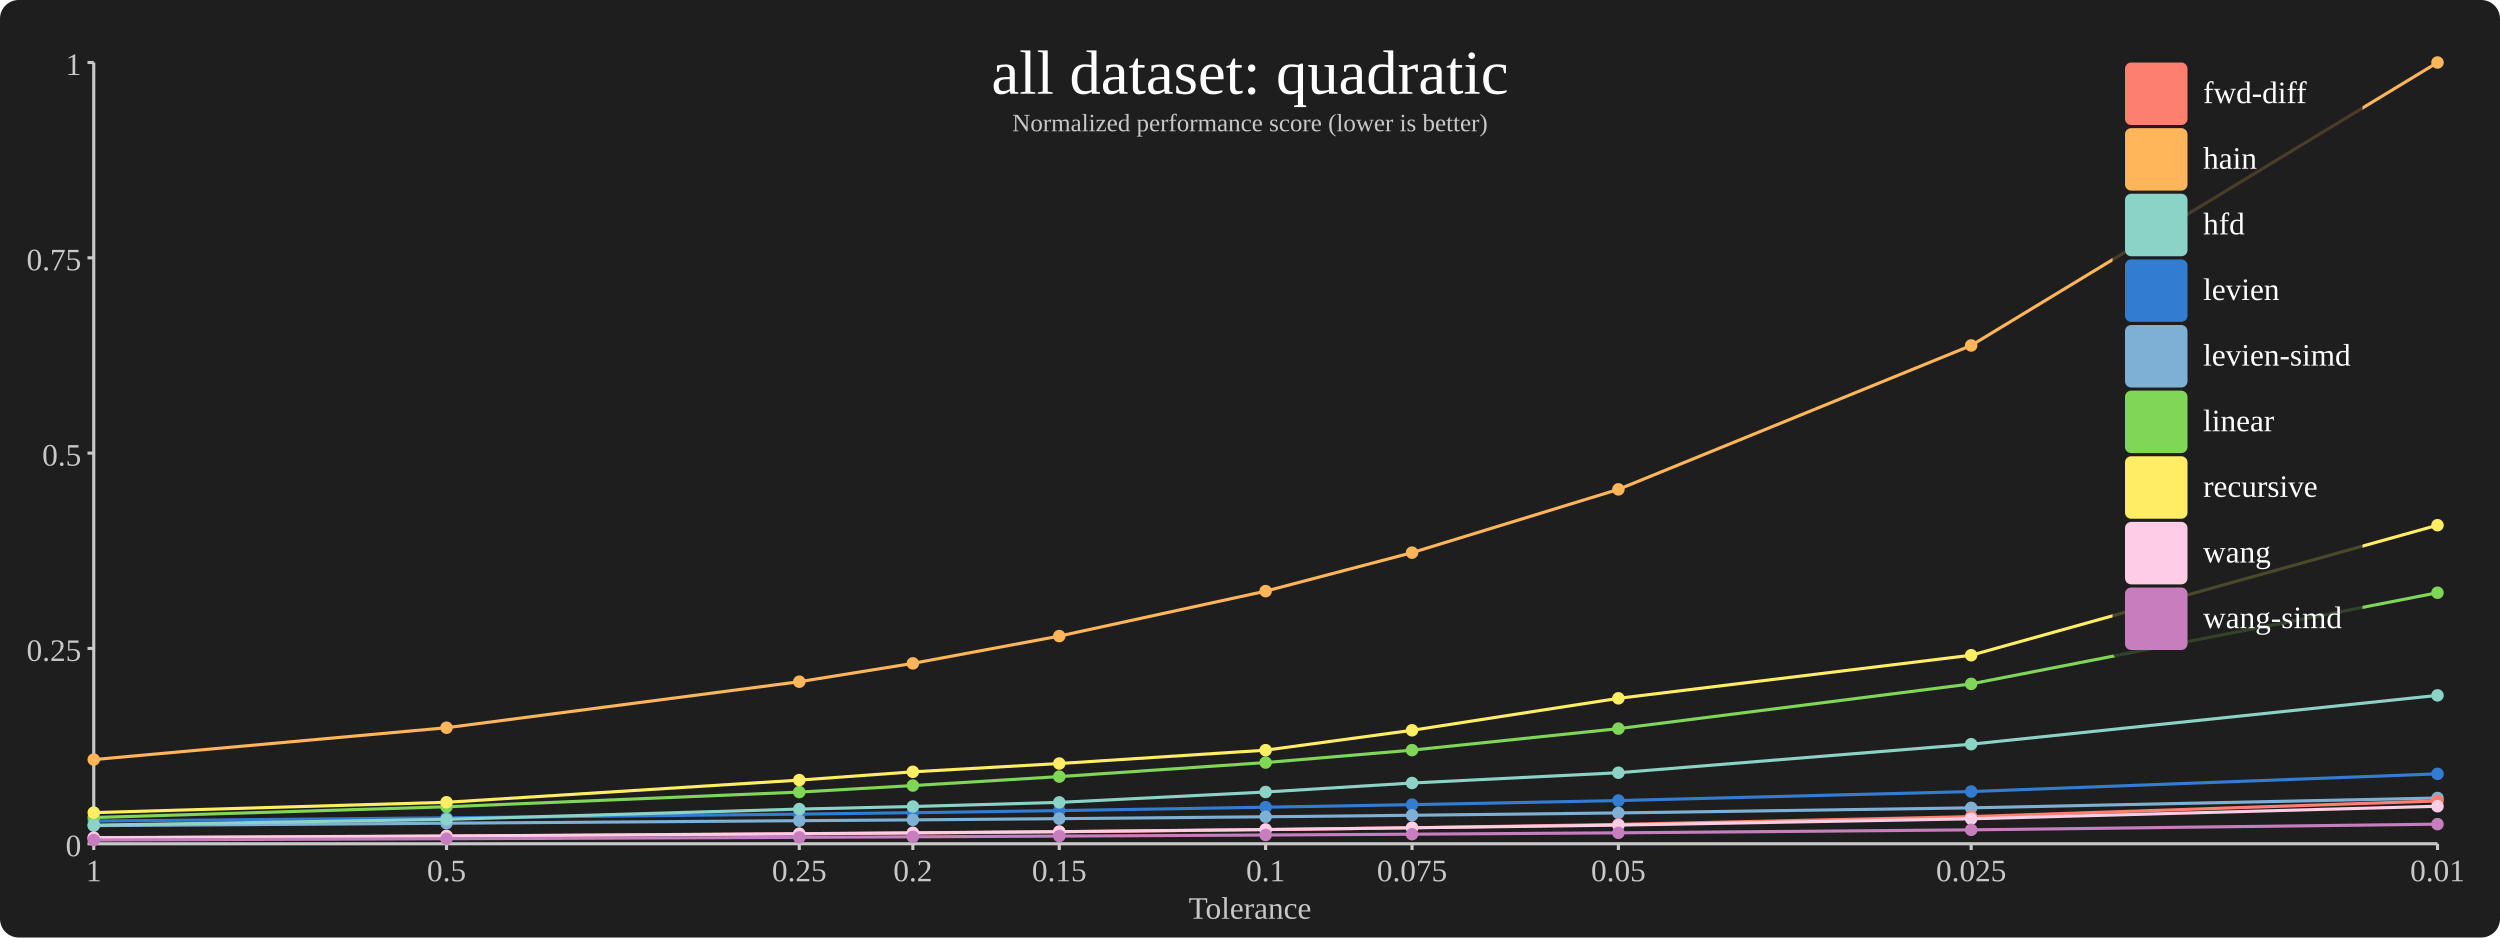
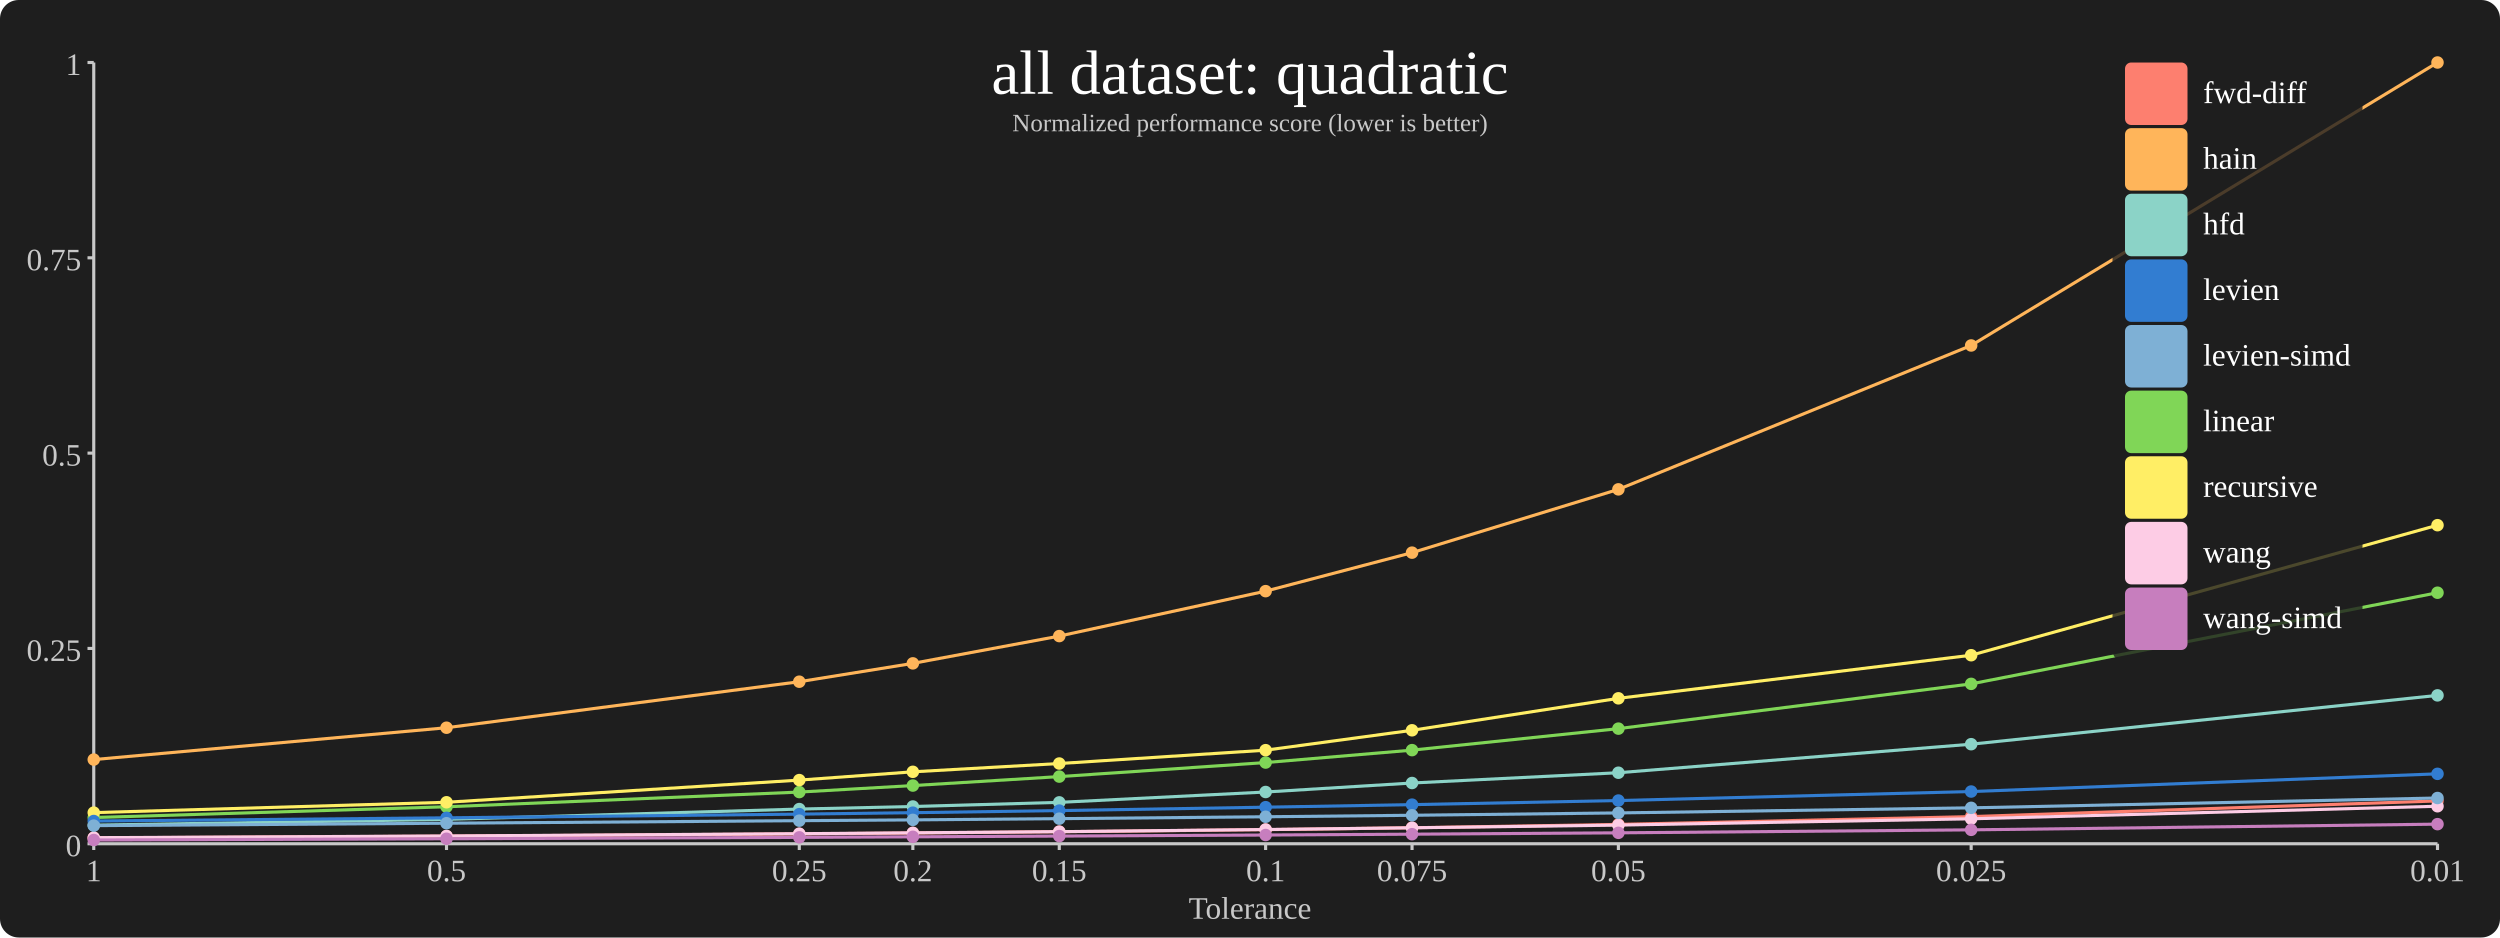
<svg xmlns="http://www.w3.org/2000/svg" viewBox="0 0 800 300">
  <rect x="0" y="0" width="800" height="300" ry="6" style="fill:rgb(30,30,30);stroke:none;fill-opacity:1;stroke-opacity:1;" />
  <path d="M 30 20 L 30 270" style="stroke:rgb(200,200,200);stroke-width:1" />
  <path d="M 30 270 L 780 270" style="stroke:rgb(200,200,200);stroke-width:1" />
  <path d="M 780 270 L 780 272" style="stroke:rgb(200,200,200);stroke-width:1" />
  <text x="780" y="282" style="font-size:10px;fill:rgb(200,200,200);text-anchor:middle;text-align:center;"> 0.01 </text>
  <path d="M 630.772 270 L 630.772 272" style="stroke:rgb(200,200,200);stroke-width:1" />
  <text x="630.772" y="282" style="font-size:10px;fill:rgb(200,200,200);text-anchor:middle;text-align:center;"> 0.025 </text>
  <path d="M 517.886 270 L 517.886 272" style="stroke:rgb(200,200,200);stroke-width:1" />
  <text x="517.886" y="282" style="font-size:10px;fill:rgb(200,200,200);text-anchor:middle;text-align:center;"> 0.05 </text>
  <path d="M 451.852 270 L 451.852 272" style="stroke:rgb(200,200,200);stroke-width:1" />
  <text x="451.852" y="282" style="font-size:10px;fill:rgb(200,200,200);text-anchor:middle;text-align:center;"> 0.075 </text>
  <path d="M 405 270 L 405 272" style="stroke:rgb(200,200,200);stroke-width:1" />
  <text x="405" y="282" style="font-size:10px;fill:rgb(200,200,200);text-anchor:middle;text-align:center;"> 0.1 </text>
  <path d="M 338.966 270 L 338.966 272" style="stroke:rgb(200,200,200);stroke-width:1" />
  <text x="338.966" y="282" style="font-size:10px;fill:rgb(200,200,200);text-anchor:middle;text-align:center;"> 0.15 </text>
  <path d="M 292.114 270 L 292.114 272" style="stroke:rgb(200,200,200);stroke-width:1" />
  <text x="292.114" y="282" style="font-size:10px;fill:rgb(200,200,200);text-anchor:middle;text-align:center;"> 0.2 </text>
  <path d="M 255.773 270 L 255.773 272" style="stroke:rgb(200,200,200);stroke-width:1" />
  <text x="255.773" y="282" style="font-size:10px;fill:rgb(200,200,200);text-anchor:middle;text-align:center;"> 0.25 </text>
  <path d="M 142.886 270 L 142.886 272" style="stroke:rgb(200,200,200);stroke-width:1" />
  <text x="142.886" y="282" style="font-size:10px;fill:rgb(200,200,200);text-anchor:middle;text-align:center;"> 0.5 </text>
  <path d="M 30 270 L 30 272" style="stroke:rgb(200,200,200);stroke-width:1" />
  <text x="30" y="282" style="font-size:10px;fill:rgb(200,200,200);text-anchor:middle;text-align:center;"> 1 </text>
  <path d="M 28 270 L 30 270" style="stroke:rgb(200,200,200);stroke-width:1" />
  <text x="26" y="274" style="font-size:10px;fill:rgb(200,200,200);text-anchor:end;text-align:right;"> 0 </text>
  <path d="M 28 207.5 L 30 207.5" style="stroke:rgb(200,200,200);stroke-width:1" />
  <text x="26" y="211.5" style="font-size:10px;fill:rgb(200,200,200);text-anchor:end;text-align:right;"> 0.25 </text>
  <path d="M 28 145 L 30 145" style="stroke:rgb(200,200,200);stroke-width:1" />
  <text x="26" y="149" style="font-size:10px;fill:rgb(200,200,200);text-anchor:end;text-align:right;"> 0.5 </text>
  <path d="M 28 82.5 L 30 82.5" style="stroke:rgb(200,200,200);stroke-width:1" />
  <text x="26" y="86.5" style="font-size:10px;fill:rgb(200,200,200);text-anchor:end;text-align:right;"> 0.75 </text>
  <path d="M 28 20 L 30 20" style="stroke:rgb(200,200,200);stroke-width:1" />
  <text x="26" y="24" style="font-size:10px;fill:rgb(200,200,200);text-anchor:end;text-align:right;"> 1 </text>
  <text x="400" y="294" style="font-size:10px;fill:rgb(200,200,200);text-anchor:middle;text-align:center;"> Tolerance </text>
-   <circle cx="780" cy="247.63" r="2" style="fill:rgb(50,125,209);stroke:none;fill-opacity:1;stroke-opacity:1;" />
-   <path d="M 780 247.63 L 630.772 253.29" style="stroke:rgb(50,125,209);stroke-width:1" />
-   <circle cx="630.772" cy="253.29" r="2" style="fill:rgb(50,125,209);stroke:none;fill-opacity:1;stroke-opacity:1;" />
-   <path d="M 630.772 253.29 L 517.886 256.175" style="stroke:rgb(50,125,209);stroke-width:1" />
-   <circle cx="517.886" cy="256.175" r="2" style="fill:rgb(50,125,209);stroke:none;fill-opacity:1;stroke-opacity:1;" />
-   <path d="M 517.886 256.175 L 451.852 257.488" style="stroke:rgb(50,125,209);stroke-width:1" />
-   <circle cx="451.852" cy="257.488" r="2" style="fill:rgb(50,125,209);stroke:none;fill-opacity:1;stroke-opacity:1;" />
-   <path d="M 451.852 257.488 L 405 258.3" style="stroke:rgb(50,125,209);stroke-width:1" />
-   <circle cx="405" cy="258.3" r="2" style="fill:rgb(50,125,209);stroke:none;fill-opacity:1;stroke-opacity:1;" />
-   <path d="M 405 258.3 L 338.966 259.387" style="stroke:rgb(50,125,209);stroke-width:1" />
-   <circle cx="338.966" cy="259.387" r="2" style="fill:rgb(50,125,209);stroke:none;fill-opacity:1;stroke-opacity:1;" />
-   <path d="M 338.966 259.387 L 292.114 260.06" style="stroke:rgb(50,125,209);stroke-width:1" />
-   <circle cx="292.114" cy="260.06" r="2" style="fill:rgb(50,125,209);stroke:none;fill-opacity:1;stroke-opacity:1;" />
-   <path d="M 292.114 260.06 L 255.773 260.522" style="stroke:rgb(50,125,209);stroke-width:1" />
-   <circle cx="255.773" cy="260.522" r="2" style="fill:rgb(50,125,209);stroke:none;fill-opacity:1;stroke-opacity:1;" />
-   <path d="M 255.773 260.522 L 142.886 261.705" style="stroke:rgb(50,125,209);stroke-width:1" />
-   <circle cx="142.886" cy="261.705" r="2" style="fill:rgb(50,125,209);stroke:none;fill-opacity:1;stroke-opacity:1;" />
-   <path d="M 142.886 261.705 L 30 262.728" style="stroke:rgb(50,125,209);stroke-width:1" />
-   <circle cx="30" cy="262.728" r="2" style="fill:rgb(50,125,209);stroke:none;fill-opacity:1;stroke-opacity:1;" />
-   <circle cx="780" cy="189.67" r="2" style="fill:rgb(128,214,87);stroke:none;fill-opacity:1;stroke-opacity:1;" />
-   <path d="M 780 189.67 L 630.772 218.838" style="stroke:rgb(128,214,87);stroke-width:1" />
-   <circle cx="630.772" cy="218.838" r="2" style="fill:rgb(128,214,87);stroke:none;fill-opacity:1;stroke-opacity:1;" />
-   <path d="M 630.772 218.838 L 517.886 233.162" style="stroke:rgb(128,214,87);stroke-width:1" />
-   <circle cx="517.886" cy="233.162" r="2" style="fill:rgb(128,214,87);stroke:none;fill-opacity:1;stroke-opacity:1;" />
-   <path d="M 517.886 233.162 L 451.852 240.04" style="stroke:rgb(128,214,87);stroke-width:1" />
-   <circle cx="451.852" cy="240.04" r="2" style="fill:rgb(128,214,87);stroke:none;fill-opacity:1;stroke-opacity:1;" />
-   <path d="M 451.852 240.04 L 405 244.018" style="stroke:rgb(128,214,87);stroke-width:1" />
-   <circle cx="405" cy="244.018" r="2" style="fill:rgb(128,214,87);stroke:none;fill-opacity:1;stroke-opacity:1;" />
-   <path d="M 405 244.018 L 338.966 248.51" style="stroke:rgb(128,214,87);stroke-width:1" />
-   <circle cx="338.966" cy="248.51" r="2" style="fill:rgb(128,214,87);stroke:none;fill-opacity:1;stroke-opacity:1;" />
-   <path d="M 338.966 248.51 L 292.114 251.38" style="stroke:rgb(128,214,87);stroke-width:1" />
-   <circle cx="292.114" cy="251.38" r="2" style="fill:rgb(128,214,87);stroke:none;fill-opacity:1;stroke-opacity:1;" />
-   <path d="M 292.114 251.38 L 255.773 253.463" style="stroke:rgb(128,214,87);stroke-width:1" />
-   <circle cx="255.773" cy="253.463" r="2" style="fill:rgb(128,214,87);stroke:none;fill-opacity:1;stroke-opacity:1;" />
-   <path d="M 255.773 253.463 L 142.886 258.168" style="stroke:rgb(128,214,87);stroke-width:1" />
-   <circle cx="142.886" cy="258.168" r="2" style="fill:rgb(128,214,87);stroke:none;fill-opacity:1;stroke-opacity:1;" />
-   <path d="M 142.886 258.168 L 30 261.608" style="stroke:rgb(128,214,87);stroke-width:1" />
-   <circle cx="30" cy="261.608" r="2" style="fill:rgb(128,214,87);stroke:none;fill-opacity:1;stroke-opacity:1;" />
-   <circle cx="780" cy="255.363" r="2" style="fill:rgb(126,176,213);stroke:none;fill-opacity:1;stroke-opacity:1;" />
-   <path d="M 780 255.363 L 630.772 258.51" style="stroke:rgb(126,176,213);stroke-width:1" />
-   <circle cx="630.772" cy="258.51" r="2" style="fill:rgb(126,176,213);stroke:none;fill-opacity:1;stroke-opacity:1;" />
-   <path d="M 630.772 258.51 L 517.886 260.135" style="stroke:rgb(126,176,213);stroke-width:1" />
-   <circle cx="517.886" cy="260.135" r="2" style="fill:rgb(126,176,213);stroke:none;fill-opacity:1;stroke-opacity:1;" />
-   <path d="M 517.886 260.135 L 451.852 260.885" style="stroke:rgb(126,176,213);stroke-width:1" />
-   <circle cx="451.852" cy="260.885" r="2" style="fill:rgb(126,176,213);stroke:none;fill-opacity:1;stroke-opacity:1;" />
-   <path d="M 451.852 260.885 L 405 261.365" style="stroke:rgb(126,176,213);stroke-width:1" />
-   <circle cx="405" cy="261.365" r="2" style="fill:rgb(126,176,213);stroke:none;fill-opacity:1;stroke-opacity:1;" />
-   <path d="M 405 261.365 L 338.966 261.97" style="stroke:rgb(126,176,213);stroke-width:1" />
-   <circle cx="338.966" cy="261.97" r="2" style="fill:rgb(126,176,213);stroke:none;fill-opacity:1;stroke-opacity:1;" />
-   <path d="M 338.966 261.97 L 292.114 262.363" style="stroke:rgb(126,176,213);stroke-width:1" />
-   <circle cx="292.114" cy="262.363" r="2" style="fill:rgb(126,176,213);stroke:none;fill-opacity:1;stroke-opacity:1;" />
-   <path d="M 292.114 262.363 L 255.773 262.618" style="stroke:rgb(126,176,213);stroke-width:1" />
-   <circle cx="255.773" cy="262.618" r="2" style="fill:rgb(126,176,213);stroke:none;fill-opacity:1;stroke-opacity:1;" />
-   <path d="M 255.773 262.618 L 142.886 263.43" style="stroke:rgb(126,176,213);stroke-width:1" />
-   <circle cx="142.886" cy="263.43" r="2" style="fill:rgb(126,176,213);stroke:none;fill-opacity:1;stroke-opacity:1;" />
-   <path d="M 142.886 263.43 L 30 264.202" style="stroke:rgb(126,176,213);stroke-width:1" />
-   <circle cx="30" cy="264.202" r="2" style="fill:rgb(126,176,213);stroke:none;fill-opacity:1;stroke-opacity:1;" />
  <circle cx="780" cy="256.295" r="2" style="fill:rgb(253,127,111);stroke:none;fill-opacity:1;stroke-opacity:1;" />
  <path d="M 780 256.295 L 630.772 261.308" style="stroke:rgb(253,127,111);stroke-width:1" />
  <circle cx="630.772" cy="261.308" r="2" style="fill:rgb(253,127,111);stroke:none;fill-opacity:1;stroke-opacity:1;" />
  <path d="M 630.772 261.308 L 517.886 263.81" style="stroke:rgb(253,127,111);stroke-width:1" />
  <circle cx="517.886" cy="263.81" r="2" style="fill:rgb(253,127,111);stroke:none;fill-opacity:1;stroke-opacity:1;" />
  <path d="M 517.886 263.81 L 451.852 264.877" style="stroke:rgb(253,127,111);stroke-width:1" />
  <circle cx="451.852" cy="264.877" r="2" style="fill:rgb(253,127,111);stroke:none;fill-opacity:1;stroke-opacity:1;" />
  <path d="M 451.852 264.877 L 405 265.485" style="stroke:rgb(253,127,111);stroke-width:1" />
  <circle cx="405" cy="265.485" r="2" style="fill:rgb(253,127,111);stroke:none;fill-opacity:1;stroke-opacity:1;" />
  <path d="M 405 265.485 L 338.966 266.15" style="stroke:rgb(253,127,111);stroke-width:1" />
  <circle cx="338.966" cy="266.15" r="2" style="fill:rgb(253,127,111);stroke:none;fill-opacity:1;stroke-opacity:1;" />
  <path d="M 338.966 266.15 L 292.114 266.56" style="stroke:rgb(253,127,111);stroke-width:1" />
  <circle cx="292.114" cy="266.56" r="2" style="fill:rgb(253,127,111);stroke:none;fill-opacity:1;stroke-opacity:1;" />
  <path d="M 292.114 266.56 L 255.773 266.848" style="stroke:rgb(253,127,111);stroke-width:1" />
  <circle cx="255.773" cy="266.848" r="2" style="fill:rgb(253,127,111);stroke:none;fill-opacity:1;stroke-opacity:1;" />
  <path d="M 255.773 266.848 L 142.886 267.572" style="stroke:rgb(253,127,111);stroke-width:1" />
  <circle cx="142.886" cy="267.572" r="2" style="fill:rgb(253,127,111);stroke:none;fill-opacity:1;stroke-opacity:1;" />
  <path d="M 142.886 267.572 L 30 268.103" style="stroke:rgb(253,127,111);stroke-width:1" />
  <circle cx="30" cy="268.103" r="2" style="fill:rgb(253,127,111);stroke:none;fill-opacity:1;stroke-opacity:1;" />
  <circle cx="780" cy="257.998" r="2" style="fill:rgb(253,204,229);stroke:none;fill-opacity:1;stroke-opacity:1;" />
  <path d="M 780 257.998 L 630.772 262.015" style="stroke:rgb(253,204,229);stroke-width:1" />
  <circle cx="630.772" cy="262.015" r="2" style="fill:rgb(253,204,229);stroke:none;fill-opacity:1;stroke-opacity:1;" />
  <path d="M 630.772 262.015 L 517.886 264.033" style="stroke:rgb(253,204,229);stroke-width:1" />
  <circle cx="517.886" cy="264.033" r="2" style="fill:rgb(253,204,229);stroke:none;fill-opacity:1;stroke-opacity:1;" />
  <path d="M 517.886 264.033 L 451.852 264.897" style="stroke:rgb(253,204,229);stroke-width:1" />
  <circle cx="451.852" cy="264.897" r="2" style="fill:rgb(253,204,229);stroke:none;fill-opacity:1;stroke-opacity:1;" />
  <path d="M 451.852 264.897 L 405 265.445" style="stroke:rgb(253,204,229);stroke-width:1" />
  <circle cx="405" cy="265.445" r="2" style="fill:rgb(253,204,229);stroke:none;fill-opacity:1;stroke-opacity:1;" />
  <path d="M 405 265.445 L 338.966 266.127" style="stroke:rgb(253,204,229);stroke-width:1" />
  <circle cx="338.966" cy="266.127" r="2" style="fill:rgb(253,204,229);stroke:none;fill-opacity:1;stroke-opacity:1;" />
  <path d="M 338.966 266.127 L 292.114 266.507" style="stroke:rgb(253,204,229);stroke-width:1" />
  <circle cx="292.114" cy="266.507" r="2" style="fill:rgb(253,204,229);stroke:none;fill-opacity:1;stroke-opacity:1;" />
  <path d="M 292.114 266.507 L 255.773 266.785" style="stroke:rgb(253,204,229);stroke-width:1" />
  <circle cx="255.773" cy="266.785" r="2" style="fill:rgb(253,204,229);stroke:none;fill-opacity:1;stroke-opacity:1;" />
  <path d="M 255.773 266.785 L 142.886 267.515" style="stroke:rgb(253,204,229);stroke-width:1" />
  <circle cx="142.886" cy="267.515" r="2" style="fill:rgb(253,204,229);stroke:none;fill-opacity:1;stroke-opacity:1;" />
  <path d="M 142.886 267.515 L 30 268.053" style="stroke:rgb(253,204,229);stroke-width:1" />
  <circle cx="30" cy="268.053" r="2" style="fill:rgb(253,204,229);stroke:none;fill-opacity:1;stroke-opacity:1;" />
+   <circle cx="780" cy="189.67" r="2" style="fill:rgb(128,214,87);stroke:none;fill-opacity:1;stroke-opacity:1;" />
+   <path d="M 780 189.67 L 630.772 218.838" style="stroke:rgb(128,214,87);stroke-width:1" />
+   <circle cx="630.772" cy="218.838" r="2" style="fill:rgb(128,214,87);stroke:none;fill-opacity:1;stroke-opacity:1;" />
+   <path d="M 630.772 218.838 L 517.886 233.162" style="stroke:rgb(128,214,87);stroke-width:1" />
+   <circle cx="517.886" cy="233.162" r="2" style="fill:rgb(128,214,87);stroke:none;fill-opacity:1;stroke-opacity:1;" />
+   <path d="M 517.886 233.162 L 451.852 240.04" style="stroke:rgb(128,214,87);stroke-width:1" />
+   <circle cx="451.852" cy="240.04" r="2" style="fill:rgb(128,214,87);stroke:none;fill-opacity:1;stroke-opacity:1;" />
+   <path d="M 451.852 240.04 L 405 244.018" style="stroke:rgb(128,214,87);stroke-width:1" />
+   <circle cx="405" cy="244.018" r="2" style="fill:rgb(128,214,87);stroke:none;fill-opacity:1;stroke-opacity:1;" />
+   <path d="M 405 244.018 L 338.966 248.51" style="stroke:rgb(128,214,87);stroke-width:1" />
+   <circle cx="338.966" cy="248.51" r="2" style="fill:rgb(128,214,87);stroke:none;fill-opacity:1;stroke-opacity:1;" />
+   <path d="M 338.966 248.51 L 292.114 251.38" style="stroke:rgb(128,214,87);stroke-width:1" />
+   <circle cx="292.114" cy="251.38" r="2" style="fill:rgb(128,214,87);stroke:none;fill-opacity:1;stroke-opacity:1;" />
+   <path d="M 292.114 251.38 L 255.773 253.463" style="stroke:rgb(128,214,87);stroke-width:1" />
+   <circle cx="255.773" cy="253.463" r="2" style="fill:rgb(128,214,87);stroke:none;fill-opacity:1;stroke-opacity:1;" />
+   <path d="M 255.773 253.463 L 142.886 258.168" style="stroke:rgb(128,214,87);stroke-width:1" />
+   <circle cx="142.886" cy="258.168" r="2" style="fill:rgb(128,214,87);stroke:none;fill-opacity:1;stroke-opacity:1;" />
+   <path d="M 142.886 258.168 L 30 261.608" style="stroke:rgb(128,214,87);stroke-width:1" />
+   <circle cx="30" cy="261.608" r="2" style="fill:rgb(128,214,87);stroke:none;fill-opacity:1;stroke-opacity:1;" />
+   <circle cx="780" cy="20" r="2" style="fill:rgb(255,181,90);stroke:none;fill-opacity:1;stroke-opacity:1;" />
+   <path d="M 780 20 L 630.772 110.55" style="stroke:rgb(255,181,90);stroke-width:1" />
+   <circle cx="630.772" cy="110.55" r="2" style="fill:rgb(255,181,90);stroke:none;fill-opacity:1;stroke-opacity:1;" />
+   <path d="M 630.772 110.55 L 517.886 156.595" style="stroke:rgb(255,181,90);stroke-width:1" />
+   <circle cx="517.886" cy="156.595" r="2" style="fill:rgb(255,181,90);stroke:none;fill-opacity:1;stroke-opacity:1;" />
+   <path d="M 517.886 156.595 L 451.852 176.847" style="stroke:rgb(255,181,90);stroke-width:1" />
+   <circle cx="451.852" cy="176.847" r="2" style="fill:rgb(255,181,90);stroke:none;fill-opacity:1;stroke-opacity:1;" />
+   <path d="M 451.852 176.847 L 405 189.165" style="stroke:rgb(255,181,90);stroke-width:1" />
+   <circle cx="405" cy="189.165" r="2" style="fill:rgb(255,181,90);stroke:none;fill-opacity:1;stroke-opacity:1;" />
+   <path d="M 405 189.165 L 338.966 203.545" style="stroke:rgb(255,181,90);stroke-width:1" />
+   <circle cx="338.966" cy="203.545" r="2" style="fill:rgb(255,181,90);stroke:none;fill-opacity:1;stroke-opacity:1;" />
+   <path d="M 338.966 203.545 L 292.114 212.278" style="stroke:rgb(255,181,90);stroke-width:1" />
+   <circle cx="292.114" cy="212.278" r="2" style="fill:rgb(255,181,90);stroke:none;fill-opacity:1;stroke-opacity:1;" />
+   <path d="M 292.114 212.278 L 255.773 218.145" style="stroke:rgb(255,181,90);stroke-width:1" />
+   <circle cx="255.773" cy="218.145" r="2" style="fill:rgb(255,181,90);stroke:none;fill-opacity:1;stroke-opacity:1;" />
+   <path d="M 255.773 218.145 L 142.886 232.87" style="stroke:rgb(255,181,90);stroke-width:1" />
+   <circle cx="142.886" cy="232.87" r="2" style="fill:rgb(255,181,90);stroke:none;fill-opacity:1;stroke-opacity:1;" />
+   <path d="M 142.886 232.87 L 30 243.062" style="stroke:rgb(255,181,90);stroke-width:1" />
+   <circle cx="30" cy="243.062" r="2" style="fill:rgb(255,181,90);stroke:none;fill-opacity:1;stroke-opacity:1;" />
+   <circle cx="780" cy="168.06" r="2" style="fill:rgb(255,238,101);stroke:none;fill-opacity:1;stroke-opacity:1;" />
+   <path d="M 780 168.06 L 630.772 209.67" style="stroke:rgb(255,238,101);stroke-width:1" />
+   <circle cx="630.772" cy="209.67" r="2" style="fill:rgb(255,238,101);stroke:none;fill-opacity:1;stroke-opacity:1;" />
+   <path d="M 630.772 209.67 L 517.886 223.463" style="stroke:rgb(255,238,101);stroke-width:1" />
+   <circle cx="517.886" cy="223.463" r="2" style="fill:rgb(255,238,101);stroke:none;fill-opacity:1;stroke-opacity:1;" />
+   <path d="M 517.886 223.463 L 451.852 233.69" style="stroke:rgb(255,238,101);stroke-width:1" />
+   <circle cx="451.852" cy="233.69" r="2" style="fill:rgb(255,238,101);stroke:none;fill-opacity:1;stroke-opacity:1;" />
+   <path d="M 451.852 233.69 L 405 240.055" style="stroke:rgb(255,238,101);stroke-width:1" />
+   <circle cx="405" cy="240.055" r="2" style="fill:rgb(255,238,101);stroke:none;fill-opacity:1;stroke-opacity:1;" />
+   <path d="M 405 240.055 L 338.966 244.327" style="stroke:rgb(255,238,101);stroke-width:1" />
+   <circle cx="338.966" cy="244.327" r="2" style="fill:rgb(255,238,101);stroke:none;fill-opacity:1;stroke-opacity:1;" />
+   <path d="M 338.966 244.327 L 292.114 246.98" style="stroke:rgb(255,238,101);stroke-width:1" />
+   <circle cx="292.114" cy="246.98" r="2" style="fill:rgb(255,238,101);stroke:none;fill-opacity:1;stroke-opacity:1;" />
+   <path d="M 292.114 246.98 L 255.773 249.63" style="stroke:rgb(255,238,101);stroke-width:1" />
+   <circle cx="255.773" cy="249.63" r="2" style="fill:rgb(255,238,101);stroke:none;fill-opacity:1;stroke-opacity:1;" />
+   <path d="M 255.773 249.63 L 142.886 256.728" style="stroke:rgb(255,238,101);stroke-width:1" />
+   <circle cx="142.886" cy="256.728" r="2" style="fill:rgb(255,238,101);stroke:none;fill-opacity:1;stroke-opacity:1;" />
+   <path d="M 142.886 256.728 L 30 260.035" style="stroke:rgb(255,238,101);stroke-width:1" />
+   <circle cx="30" cy="260.035" r="2" style="fill:rgb(255,238,101);stroke:none;fill-opacity:1;stroke-opacity:1;" />
  <circle cx="780" cy="222.518" r="2" style="fill:rgb(139,211,199);stroke:none;fill-opacity:1;stroke-opacity:1;" />
  <path d="M 780 222.518 L 630.772 238.14" style="stroke:rgb(139,211,199);stroke-width:1" />
  <circle cx="630.772" cy="238.14" r="2" style="fill:rgb(139,211,199);stroke:none;fill-opacity:1;stroke-opacity:1;" />
  <path d="M 630.772 238.14 L 517.886 247.272" style="stroke:rgb(139,211,199);stroke-width:1" />
  <circle cx="517.886" cy="247.272" r="2" style="fill:rgb(139,211,199);stroke:none;fill-opacity:1;stroke-opacity:1;" />
  <path d="M 517.886 247.272 L 451.852 250.562" style="stroke:rgb(139,211,199);stroke-width:1" />
  <circle cx="451.852" cy="250.562" r="2" style="fill:rgb(139,211,199);stroke:none;fill-opacity:1;stroke-opacity:1;" />
  <path d="M 451.852 250.562 L 405 253.44" style="stroke:rgb(139,211,199);stroke-width:1" />
  <circle cx="405" cy="253.44" r="2" style="fill:rgb(139,211,199);stroke:none;fill-opacity:1;stroke-opacity:1;" />
  <path d="M 405 253.44 L 338.966 256.757" style="stroke:rgb(139,211,199);stroke-width:1" />
  <circle cx="338.966" cy="256.757" r="2" style="fill:rgb(139,211,199);stroke:none;fill-opacity:1;stroke-opacity:1;" />
  <path d="M 338.966 256.757 L 292.114 258.082" style="stroke:rgb(139,211,199);stroke-width:1" />
  <circle cx="292.114" cy="258.082" r="2" style="fill:rgb(139,211,199);stroke:none;fill-opacity:1;stroke-opacity:1;" />
  <path d="M 292.114 258.082 L 255.773 258.902" style="stroke:rgb(139,211,199);stroke-width:1" />
  <circle cx="255.773" cy="258.902" r="2" style="fill:rgb(139,211,199);stroke:none;fill-opacity:1;stroke-opacity:1;" />
  <path d="M 255.773 258.902 L 142.886 262.192" style="stroke:rgb(139,211,199);stroke-width:1" />
  <circle cx="142.886" cy="262.192" r="2" style="fill:rgb(139,211,199);stroke:none;fill-opacity:1;stroke-opacity:1;" />
  <path d="M 142.886 262.192 L 30 264.045" style="stroke:rgb(139,211,199);stroke-width:1" />
  <circle cx="30" cy="264.045" r="2" style="fill:rgb(139,211,199);stroke:none;fill-opacity:1;stroke-opacity:1;" />
  <circle cx="780" cy="263.728" r="2" style="fill:rgb(199,126,190);stroke:none;fill-opacity:1;stroke-opacity:1;" />
  <path d="M 780 263.728 L 630.772 265.55" style="stroke:rgb(199,126,190);stroke-width:1" />
  <circle cx="630.772" cy="265.55" r="2" style="fill:rgb(199,126,190);stroke:none;fill-opacity:1;stroke-opacity:1;" />
  <path d="M 630.772 265.55 L 517.886 266.505" style="stroke:rgb(199,126,190);stroke-width:1" />
  <circle cx="517.886" cy="266.505" r="2" style="fill:rgb(199,126,190);stroke:none;fill-opacity:1;stroke-opacity:1;" />
  <path d="M 517.886 266.505 L 451.852 266.94" style="stroke:rgb(199,126,190);stroke-width:1" />
  <circle cx="451.852" cy="266.94" r="2" style="fill:rgb(199,126,190);stroke:none;fill-opacity:1;stroke-opacity:1;" />
  <path d="M 451.852 266.94 L 405 267.207" style="stroke:rgb(199,126,190);stroke-width:1" />
  <circle cx="405" cy="267.207" r="2" style="fill:rgb(199,126,190);stroke:none;fill-opacity:1;stroke-opacity:1;" />
  <path d="M 405 267.207 L 338.966 267.545" style="stroke:rgb(199,126,190);stroke-width:1" />
  <circle cx="338.966" cy="267.545" r="2" style="fill:rgb(199,126,190);stroke:none;fill-opacity:1;stroke-opacity:1;" />
  <path d="M 338.966 267.545 L 292.114 267.783" style="stroke:rgb(199,126,190);stroke-width:1" />
  <circle cx="292.114" cy="267.783" r="2" style="fill:rgb(199,126,190);stroke:none;fill-opacity:1;stroke-opacity:1;" />
  <path d="M 292.114 267.783 L 255.773 267.957" style="stroke:rgb(199,126,190);stroke-width:1" />
  <circle cx="255.773" cy="267.957" r="2" style="fill:rgb(199,126,190);stroke:none;fill-opacity:1;stroke-opacity:1;" />
  <path d="M 255.773 267.957 L 142.886 268.402" style="stroke:rgb(199,126,190);stroke-width:1" />
  <circle cx="142.886" cy="268.402" r="2" style="fill:rgb(199,126,190);stroke:none;fill-opacity:1;stroke-opacity:1;" />
  <path d="M 142.886 268.402 L 30 268.803" style="stroke:rgb(199,126,190);stroke-width:1" />
  <circle cx="30" cy="268.803" r="2" style="fill:rgb(199,126,190);stroke:none;fill-opacity:1;stroke-opacity:1;" />
-   <circle cx="780" cy="20" r="2" style="fill:rgb(255,181,90);stroke:none;fill-opacity:1;stroke-opacity:1;" />
-   <path d="M 780 20 L 630.772 110.55" style="stroke:rgb(255,181,90);stroke-width:1" />
-   <circle cx="630.772" cy="110.55" r="2" style="fill:rgb(255,181,90);stroke:none;fill-opacity:1;stroke-opacity:1;" />
-   <path d="M 630.772 110.55 L 517.886 156.595" style="stroke:rgb(255,181,90);stroke-width:1" />
-   <circle cx="517.886" cy="156.595" r="2" style="fill:rgb(255,181,90);stroke:none;fill-opacity:1;stroke-opacity:1;" />
-   <path d="M 517.886 156.595 L 451.852 176.847" style="stroke:rgb(255,181,90);stroke-width:1" />
-   <circle cx="451.852" cy="176.847" r="2" style="fill:rgb(255,181,90);stroke:none;fill-opacity:1;stroke-opacity:1;" />
-   <path d="M 451.852 176.847 L 405 189.165" style="stroke:rgb(255,181,90);stroke-width:1" />
-   <circle cx="405" cy="189.165" r="2" style="fill:rgb(255,181,90);stroke:none;fill-opacity:1;stroke-opacity:1;" />
-   <path d="M 405 189.165 L 338.966 203.545" style="stroke:rgb(255,181,90);stroke-width:1" />
-   <circle cx="338.966" cy="203.545" r="2" style="fill:rgb(255,181,90);stroke:none;fill-opacity:1;stroke-opacity:1;" />
-   <path d="M 338.966 203.545 L 292.114 212.278" style="stroke:rgb(255,181,90);stroke-width:1" />
-   <circle cx="292.114" cy="212.278" r="2" style="fill:rgb(255,181,90);stroke:none;fill-opacity:1;stroke-opacity:1;" />
-   <path d="M 292.114 212.278 L 255.773 218.145" style="stroke:rgb(255,181,90);stroke-width:1" />
-   <circle cx="255.773" cy="218.145" r="2" style="fill:rgb(255,181,90);stroke:none;fill-opacity:1;stroke-opacity:1;" />
-   <path d="M 255.773 218.145 L 142.886 232.87" style="stroke:rgb(255,181,90);stroke-width:1" />
-   <circle cx="142.886" cy="232.87" r="2" style="fill:rgb(255,181,90);stroke:none;fill-opacity:1;stroke-opacity:1;" />
-   <path d="M 142.886 232.87 L 30 243.062" style="stroke:rgb(255,181,90);stroke-width:1" />
-   <circle cx="30" cy="243.062" r="2" style="fill:rgb(255,181,90);stroke:none;fill-opacity:1;stroke-opacity:1;" />
-   <circle cx="780" cy="168.06" r="2" style="fill:rgb(255,238,101);stroke:none;fill-opacity:1;stroke-opacity:1;" />
-   <path d="M 780 168.06 L 630.772 209.67" style="stroke:rgb(255,238,101);stroke-width:1" />
-   <circle cx="630.772" cy="209.67" r="2" style="fill:rgb(255,238,101);stroke:none;fill-opacity:1;stroke-opacity:1;" />
-   <path d="M 630.772 209.67 L 517.886 223.463" style="stroke:rgb(255,238,101);stroke-width:1" />
-   <circle cx="517.886" cy="223.463" r="2" style="fill:rgb(255,238,101);stroke:none;fill-opacity:1;stroke-opacity:1;" />
-   <path d="M 517.886 223.463 L 451.852 233.69" style="stroke:rgb(255,238,101);stroke-width:1" />
-   <circle cx="451.852" cy="233.69" r="2" style="fill:rgb(255,238,101);stroke:none;fill-opacity:1;stroke-opacity:1;" />
-   <path d="M 451.852 233.69 L 405 240.055" style="stroke:rgb(255,238,101);stroke-width:1" />
-   <circle cx="405" cy="240.055" r="2" style="fill:rgb(255,238,101);stroke:none;fill-opacity:1;stroke-opacity:1;" />
-   <path d="M 405 240.055 L 338.966 244.327" style="stroke:rgb(255,238,101);stroke-width:1" />
-   <circle cx="338.966" cy="244.327" r="2" style="fill:rgb(255,238,101);stroke:none;fill-opacity:1;stroke-opacity:1;" />
-   <path d="M 338.966 244.327 L 292.114 246.98" style="stroke:rgb(255,238,101);stroke-width:1" />
-   <circle cx="292.114" cy="246.98" r="2" style="fill:rgb(255,238,101);stroke:none;fill-opacity:1;stroke-opacity:1;" />
-   <path d="M 292.114 246.98 L 255.773 249.63" style="stroke:rgb(255,238,101);stroke-width:1" />
-   <circle cx="255.773" cy="249.63" r="2" style="fill:rgb(255,238,101);stroke:none;fill-opacity:1;stroke-opacity:1;" />
-   <path d="M 255.773 249.63 L 142.886 256.728" style="stroke:rgb(255,238,101);stroke-width:1" />
-   <circle cx="142.886" cy="256.728" r="2" style="fill:rgb(255,238,101);stroke:none;fill-opacity:1;stroke-opacity:1;" />
-   <path d="M 142.886 256.728 L 30 260.035" style="stroke:rgb(255,238,101);stroke-width:1" />
-   <circle cx="30" cy="260.035" r="2" style="fill:rgb(255,238,101);stroke:none;fill-opacity:1;stroke-opacity:1;" />
+   <circle cx="780" cy="247.63" r="2" style="fill:rgb(50,125,209);stroke:none;fill-opacity:1;stroke-opacity:1;" />
+   <path d="M 780 247.63 L 630.772 253.29" style="stroke:rgb(50,125,209);stroke-width:1" />
+   <circle cx="630.772" cy="253.29" r="2" style="fill:rgb(50,125,209);stroke:none;fill-opacity:1;stroke-opacity:1;" />
+   <path d="M 630.772 253.29 L 517.886 256.175" style="stroke:rgb(50,125,209);stroke-width:1" />
+   <circle cx="517.886" cy="256.175" r="2" style="fill:rgb(50,125,209);stroke:none;fill-opacity:1;stroke-opacity:1;" />
+   <path d="M 517.886 256.175 L 451.852 257.488" style="stroke:rgb(50,125,209);stroke-width:1" />
+   <circle cx="451.852" cy="257.488" r="2" style="fill:rgb(50,125,209);stroke:none;fill-opacity:1;stroke-opacity:1;" />
+   <path d="M 451.852 257.488 L 405 258.3" style="stroke:rgb(50,125,209);stroke-width:1" />
+   <circle cx="405" cy="258.3" r="2" style="fill:rgb(50,125,209);stroke:none;fill-opacity:1;stroke-opacity:1;" />
+   <path d="M 405 258.3 L 338.966 259.387" style="stroke:rgb(50,125,209);stroke-width:1" />
+   <circle cx="338.966" cy="259.387" r="2" style="fill:rgb(50,125,209);stroke:none;fill-opacity:1;stroke-opacity:1;" />
+   <path d="M 338.966 259.387 L 292.114 260.06" style="stroke:rgb(50,125,209);stroke-width:1" />
+   <circle cx="292.114" cy="260.06" r="2" style="fill:rgb(50,125,209);stroke:none;fill-opacity:1;stroke-opacity:1;" />
+   <path d="M 292.114 260.06 L 255.773 260.522" style="stroke:rgb(50,125,209);stroke-width:1" />
+   <circle cx="255.773" cy="260.522" r="2" style="fill:rgb(50,125,209);stroke:none;fill-opacity:1;stroke-opacity:1;" />
+   <path d="M 255.773 260.522 L 142.886 261.705" style="stroke:rgb(50,125,209);stroke-width:1" />
+   <circle cx="142.886" cy="261.705" r="2" style="fill:rgb(50,125,209);stroke:none;fill-opacity:1;stroke-opacity:1;" />
+   <path d="M 142.886 261.705 L 30 262.728" style="stroke:rgb(50,125,209);stroke-width:1" />
+   <circle cx="30" cy="262.728" r="2" style="fill:rgb(50,125,209);stroke:none;fill-opacity:1;stroke-opacity:1;" />
+   <circle cx="780" cy="255.363" r="2" style="fill:rgb(126,176,213);stroke:none;fill-opacity:1;stroke-opacity:1;" />
+   <path d="M 780 255.363 L 630.772 258.51" style="stroke:rgb(126,176,213);stroke-width:1" />
+   <circle cx="630.772" cy="258.51" r="2" style="fill:rgb(126,176,213);stroke:none;fill-opacity:1;stroke-opacity:1;" />
+   <path d="M 630.772 258.51 L 517.886 260.135" style="stroke:rgb(126,176,213);stroke-width:1" />
+   <circle cx="517.886" cy="260.135" r="2" style="fill:rgb(126,176,213);stroke:none;fill-opacity:1;stroke-opacity:1;" />
+   <path d="M 517.886 260.135 L 451.852 260.885" style="stroke:rgb(126,176,213);stroke-width:1" />
+   <circle cx="451.852" cy="260.885" r="2" style="fill:rgb(126,176,213);stroke:none;fill-opacity:1;stroke-opacity:1;" />
+   <path d="M 451.852 260.885 L 405 261.365" style="stroke:rgb(126,176,213);stroke-width:1" />
+   <circle cx="405" cy="261.365" r="2" style="fill:rgb(126,176,213);stroke:none;fill-opacity:1;stroke-opacity:1;" />
+   <path d="M 405 261.365 L 338.966 261.97" style="stroke:rgb(126,176,213);stroke-width:1" />
+   <circle cx="338.966" cy="261.97" r="2" style="fill:rgb(126,176,213);stroke:none;fill-opacity:1;stroke-opacity:1;" />
+   <path d="M 338.966 261.97 L 292.114 262.363" style="stroke:rgb(126,176,213);stroke-width:1" />
+   <circle cx="292.114" cy="262.363" r="2" style="fill:rgb(126,176,213);stroke:none;fill-opacity:1;stroke-opacity:1;" />
+   <path d="M 292.114 262.363 L 255.773 262.618" style="stroke:rgb(126,176,213);stroke-width:1" />
+   <circle cx="255.773" cy="262.618" r="2" style="fill:rgb(126,176,213);stroke:none;fill-opacity:1;stroke-opacity:1;" />
+   <path d="M 255.773 262.618 L 142.886 263.43" style="stroke:rgb(126,176,213);stroke-width:1" />
+   <circle cx="142.886" cy="263.43" r="2" style="fill:rgb(126,176,213);stroke:none;fill-opacity:1;stroke-opacity:1;" />
+   <path d="M 142.886 263.43 L 30 264.202" style="stroke:rgb(126,176,213);stroke-width:1" />
+   <circle cx="30" cy="264.202" r="2" style="fill:rgb(126,176,213);stroke:none;fill-opacity:1;stroke-opacity:1;" />
  <rect x="676" y="16" width="80" height="196" ry="4" style="fill:rgb(30,30,30);stroke:none;fill-opacity:0.8;stroke-opacity:1;" />
  <rect x="680" y="20" width="20" height="20" ry="2" style="fill:rgb(253,127,111);stroke:none;fill-opacity:1;stroke-opacity:1;" />
  <text x="705" y="33" style="font-size:10px;fill:rgb(255,255,255);text-anchor:start;text-align:left;"> fwd-diff </text>
  <rect x="680" y="41" width="20" height="20" ry="2" style="fill:rgb(255,181,90);stroke:none;fill-opacity:1;stroke-opacity:1;" />
  <text x="705" y="54" style="font-size:10px;fill:rgb(255,255,255);text-anchor:start;text-align:left;"> hain </text>
  <rect x="680" y="62" width="20" height="20" ry="2" style="fill:rgb(139,211,199);stroke:none;fill-opacity:1;stroke-opacity:1;" />
  <text x="705" y="75" style="font-size:10px;fill:rgb(255,255,255);text-anchor:start;text-align:left;"> hfd </text>
  <rect x="680" y="83" width="20" height="20" ry="2" style="fill:rgb(50,125,209);stroke:none;fill-opacity:1;stroke-opacity:1;" />
  <text x="705" y="96" style="font-size:10px;fill:rgb(255,255,255);text-anchor:start;text-align:left;"> levien </text>
  <rect x="680" y="104" width="20" height="20" ry="2" style="fill:rgb(126,176,213);stroke:none;fill-opacity:1;stroke-opacity:1;" />
  <text x="705" y="117" style="font-size:10px;fill:rgb(255,255,255);text-anchor:start;text-align:left;"> levien-simd </text>
  <rect x="680" y="125" width="20" height="20" ry="2" style="fill:rgb(128,214,87);stroke:none;fill-opacity:1;stroke-opacity:1;" />
  <text x="705" y="138" style="font-size:10px;fill:rgb(255,255,255);text-anchor:start;text-align:left;"> linear </text>
  <rect x="680" y="146" width="20" height="20" ry="2" style="fill:rgb(255,238,101);stroke:none;fill-opacity:1;stroke-opacity:1;" />
  <text x="705" y="159" style="font-size:10px;fill:rgb(255,255,255);text-anchor:start;text-align:left;"> recursive </text>
  <rect x="680" y="167" width="20" height="20" ry="2" style="fill:rgb(253,204,229);stroke:none;fill-opacity:1;stroke-opacity:1;" />
  <text x="705" y="180" style="font-size:10px;fill:rgb(255,255,255);text-anchor:start;text-align:left;"> wang </text>
  <rect x="680" y="188" width="20" height="20" ry="2" style="fill:rgb(199,126,190);stroke:none;fill-opacity:1;stroke-opacity:1;" />
  <text x="705" y="201" style="font-size:10px;fill:rgb(255,255,255);text-anchor:start;text-align:left;"> wang-simd </text>
  <text x="400" y="30" style="font-size:20px;fill:rgb(255,255,255);text-anchor:middle;text-align:center;"> all dataset: quadratic </text>
  <text x="400" y="42" style="font-size:8px;fill:rgb(200,200,200);text-anchor:middle;text-align:center;"> Normalized performance score (lower is better) </text>
</svg>
